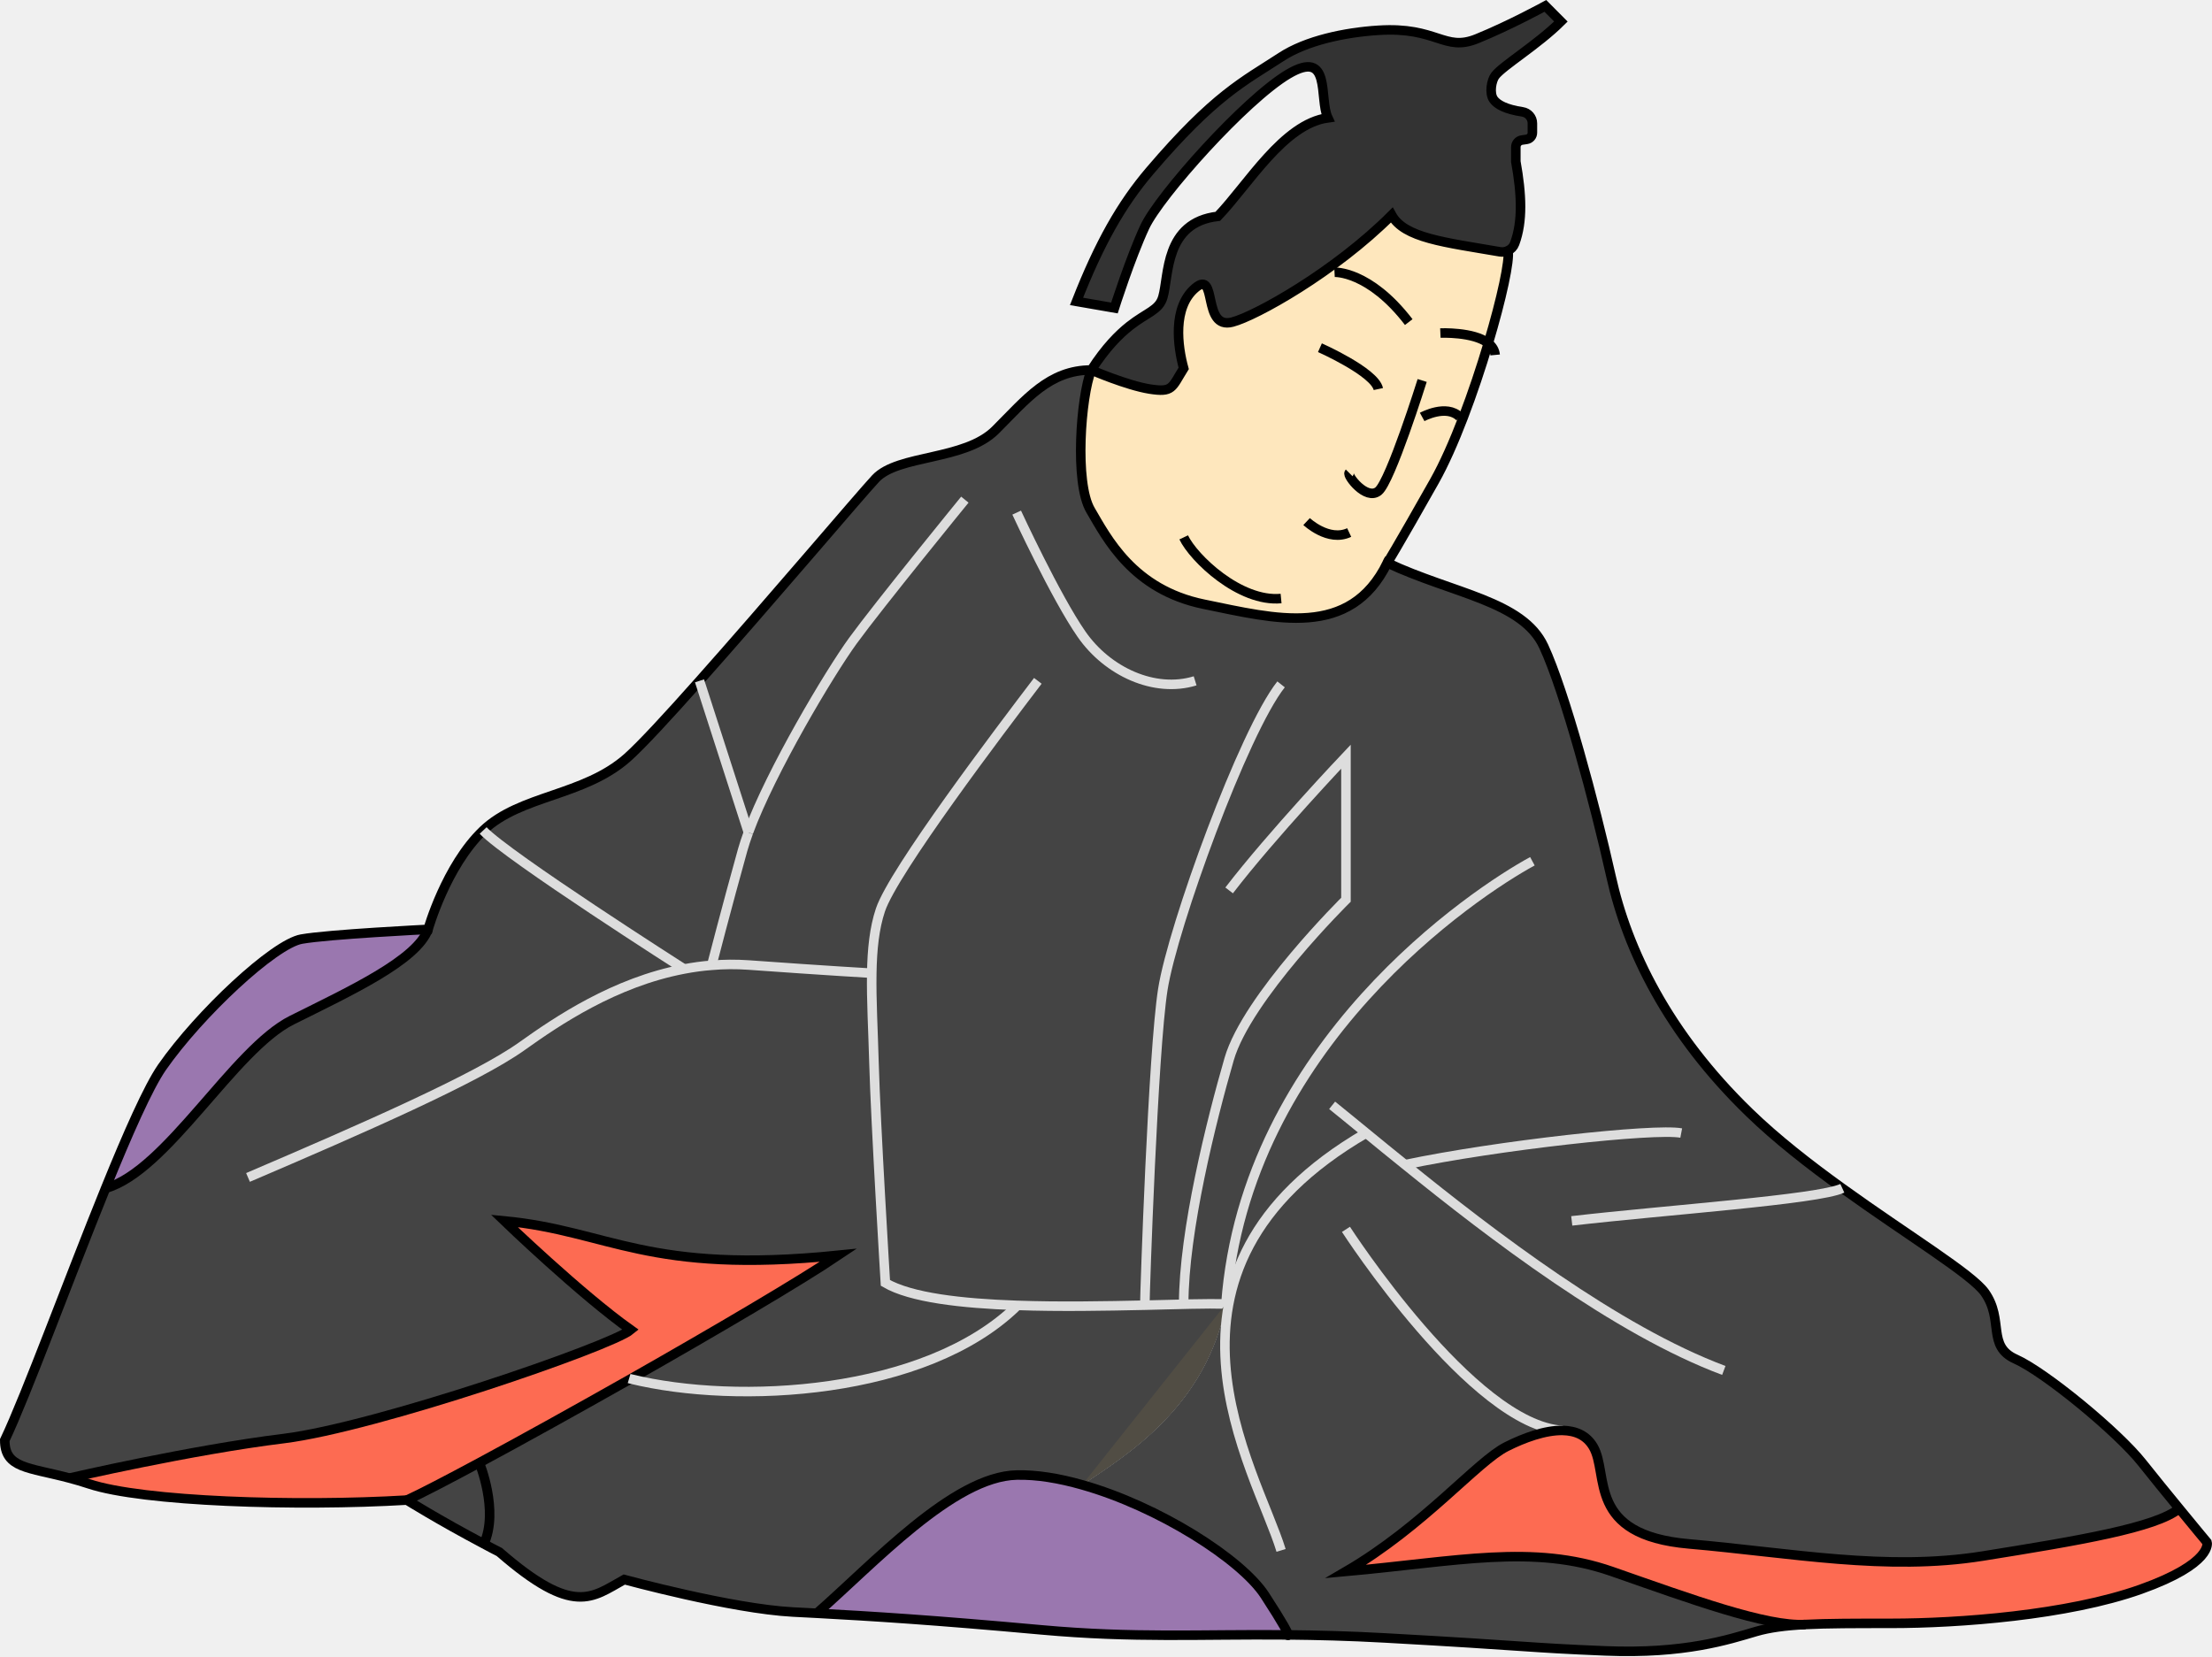
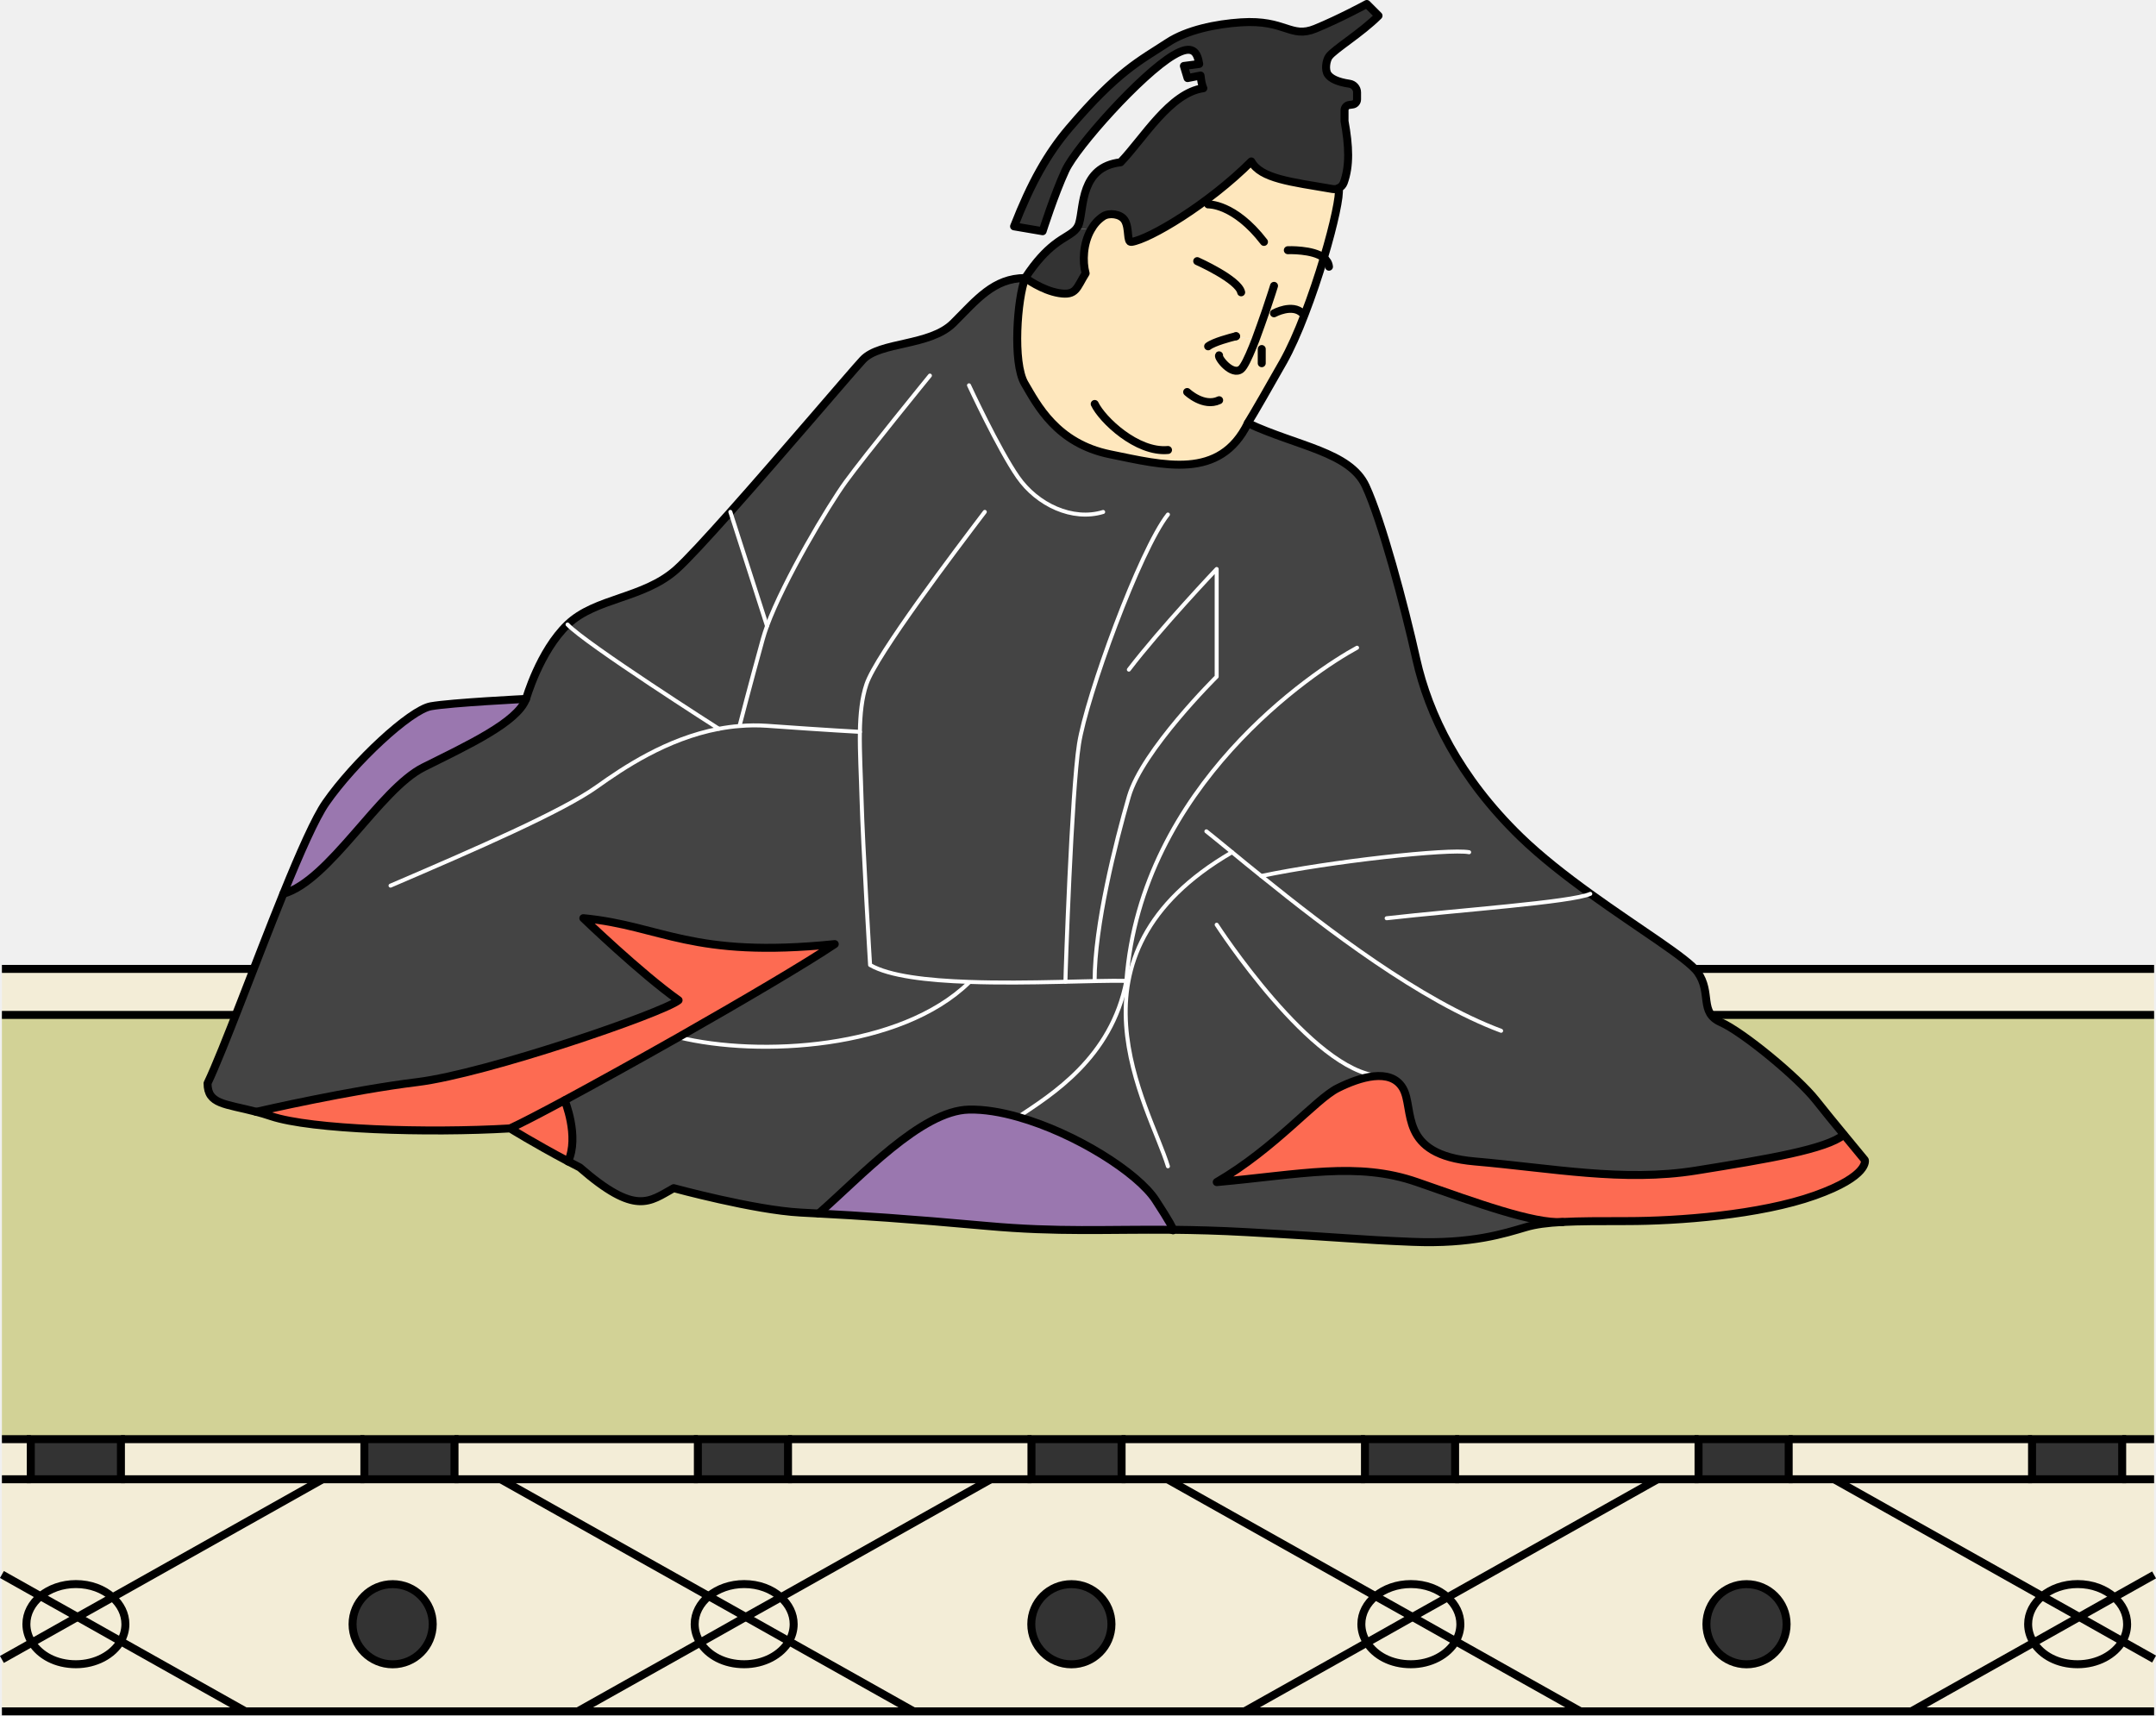
- <svg xmlns="http://www.w3.org/2000/svg" id="_レイヤー_1" data-name="レイヤー 1" viewBox="0 0 232.17 173.85">
+ <svg xmlns="http://www.w3.org/2000/svg" id="_レイヤー_1" data-name="レイヤー 1" viewBox="0 0 270.29 215.07">
  <defs>
    <style>
      .cls-1 {
+         stroke-miterlimit: 10;
+       }
+ 
+       .cls-1, .cls-2 {
        stroke: #000;
      }

-       .cls-1, .cls-2 {
+       .cls-1, .cls-2, .cls-3 {
        fill: none;
-         stroke-miterlimit: 10;
-       }
- 
-       .cls-2 {
-         stroke: #ddd;
+       }
+ 
+       .cls-4 {
+         fill: #f3edd7;
+       }
+ 
+       .cls-4, .cls-5, .cls-6, .cls-7, .cls-8, .cls-9, .cls-10, .cls-11 {
+         stroke-width: 0px;
+       }
+ 
+       .cls-2, .cls-3 {
+         stroke-linecap: round;
+         stroke-linejoin: round;
+       }
+ 
+       .cls-5 {
+         fill: #333;
+       }
+ 
+       .cls-6 {
+         fill: #fff;
+       }
+ 
+       .cls-7 {
+         fill: #fee7bd;
+       }
+ 
+       .cls-8 {
+         fill: #d2d296;
+       }
+ 
+       .cls-9 {
+         fill: #444;
+       }
+ 
+       .cls-10 {
+         fill: #fd6b52;
      }

      .cls-3 {
-         fill: #333;
-       }
- 
-       .cls-3, .cls-4, .cls-5, .cls-6, .cls-7, .cls-8 {
-         stroke-width: 0px;
-       }
- 
-       .cls-4 {
-         fill: #fee7bd;
-       }
- 
-       .cls-5 {
-         fill: #514d44;
-       }
- 
-       .cls-6 {
-         fill: #444;
-       }
- 
-       .cls-7 {
-         fill: #fd6b52;
-       }
- 
-       .cls-8 {
+         stroke: #fff;
+         stroke-width: .5px;
+       }
+ 
+       .cls-11 {
        fill: #9a77af;
      }
    </style>
  </defs>
  <g>
    <g>
-       <path class="cls-6" d="m50.31,153.55s2.08,5.03.48,8.52c-4.76-2.52-8.08-4.6-8.08-4.6,1.5-.69,4.21-2.1,7.6-3.92Z" />
-       <path class="cls-7" d="m167.22,151.86c1.71,2.89-.76,9.27,10.05,10.21,10.8.94,20.68,2.89,30.8,1.28,10.13-1.62,18.25-2.99,20.66-4.99,1.6,1.96,2.92,3.54,2.92,3.54,0,0,.68,2.21-6.98,4.94-7.66,2.72-19.06,3.57-26.21,3.57-3.74,0-6.64,0-8.97.12-4.07.25-12.01-2.67-20.31-5.57-8.3-2.89-16.21-1.06-27.91,0,8.17-4.76,13.78-11.57,16.85-13.1,1.79-.9,4.03-1.74,5.91-1.7,1.33.03,2.48.5,3.19,1.7Z" />
-       <path class="cls-3" d="m135.22,7.77c-4.53,2.68-13.53,12.76-15.06,16.04-1.53,3.29-3.19,8.52-3.19,8.52l-3.98-.69c2.4-6.12,4.7-10.18,7.68-13.68,6.83-8.02,9.89-9.42,13.79-11.97,2.65-1.74,6.71-2.59,10.21-2.81,6.2-.4,6.89,2.29,10.34.89s7.19-3.45,7.19-3.45l1.63,1.64c-2.43,2.42-6.14,4.66-6.9,5.68-.39.51-.63,1.84-.17,2.5.39.55,1.29,1.04,3.03,1.3.6.09,1.05.6,1.05,1.21v.98c0,.35-.26.65-.61.7l-.48.07c-.38.05-.65.37-.65.75v1.51c.62,3.46.74,6.27-.12,8.6-.13.35-.38.61-.7.75-.26.13-.56.17-.86.12-5.82-1-10.02-1.44-11.35-3.85-6,6-14.29,10.6-16.72,11.23-3.23.86-1.53-5.61-3.91-3.57-2.39,2.04-1.83,6.13-1.2,8.43-1.27,2.04-1.14,2.55-3.57,2.17-2.43-.39-6.13-2-6.13-2,1.53-2.36,2.88-3.71,4-4.6,1.86-1.47,3.1-1.65,3.51-3.04.66-2.24.15-7.85,5.77-8.49,3.19-3.32,6.89-9.7,11.55-10.34-.96-2.04.43-7.3-4.15-4.6Z" />
-       <path class="cls-4" d="m125.44,30.24c2.38-2.04.68,4.43,3.91,3.57,2.43-.63,10.72-5.23,16.72-11.23,1.33,2.41,5.53,2.85,11.35,3.85.3.05.6.01.86-.12.21.97-.66,5.01-2.07,9.72-1.5,5.05-3.62,10.88-5.67,14.51-3.96,7.02-4.93,8.55-4.93,8.55-3.92,8-11.75,5.87-19.24,4.34s-10.21-6.98-11.91-9.87-1.02-11.92.08-14.72c0,0,3.7,1.61,6.13,2,2.43.38,2.3-.13,3.57-2.17-.63-2.3-1.19-6.39,1.2-8.43Z" />
-       <path class="cls-6" d="m65.52,165.81c-3.4,1.88-5.28,3.92-13.11-2.89-.56-.28-1.1-.57-1.62-.85,1.6-3.49-.48-8.52-.48-8.52,4.5-2.42,10.21-5.59,15.88-8.8,11.26,2.76,30.95,1.68,40.52-7.63v-.09c4.49.16,9.3.07,13.45-.02,3.51-.09,6.54-.18,8.51-.13-2.06,10.79-10.49,15.92-15.09,18.99-2.42-.69-4.77-1.08-6.87-1.03-6.68.14-15.15,9.44-20.98,14.51-.85-.04-1.68-.09-2.51-.13-6.46-.34-17.7-3.41-17.7-3.41Z" />
-       <path class="cls-8" d="m113.58,155.87c8,2.26,16.69,7.78,19.18,11.6,2.02,3.11,2.43,3.96,2.44,4.15h-.1c-9.24-.08-16,.36-25.83-.53-11.43-1.04-17.81-1.43-23.54-1.74,5.83-5.07,14.3-14.37,20.98-14.51,2.1-.05,4.45.34,6.87,1.03Z" />
-       <path class="cls-6" d="m52.93,128.16s8,7.7,13.27,11.44c-2.04,1.71-26.72,10.21-36.42,11.41-9.71,1.19-22.49,4.15-22.49,4.15-4.34-1.15-6.79-1.02-6.79-3.98,2.24-4.71,6.65-16.75,10.58-26.44,6.44-1.82,13.42-14.58,19.55-17.65,6.13-3.06,13.1-6.28,14.3-9.53,0,0,1.87-6.64,5.78-10.38,2.56,2.72,21.09,14.54,21.09,14.54.95-.18,1.92-.32,2.91-.39,1.25-.11,2.53-.12,3.84-.03,8.33.6,12.95.86,12.95.86-.05,2.84.14,6,.23,9.36.17,6.29,1.2,23.15,1.2,23.15,2.66,1.55,7.96,2.16,13.78,2.36v.09c-9.57,9.31-29.26,10.39-40.52,7.63,8.96-5.09,17.85-10.32,21.8-12.98-20.09,2.04-24-2.55-35.06-3.61Z" />
-       <path class="cls-7" d="m87.99,131.77c-3.95,2.66-12.84,7.89-21.8,12.98-5.67,3.21-11.38,6.38-15.88,8.8-3.39,1.82-6.1,3.23-7.6,3.92-11.57.69-27.74.17-33.36-1.7-.73-.24-1.41-.44-2.06-.61,0,0,12.78-2.96,22.49-4.15,9.7-1.2,34.38-9.7,36.42-11.41-5.27-3.74-13.27-11.44-13.27-11.44,11.06,1.06,14.97,5.65,35.06,3.61Z" />
-       <path class="cls-6" d="m169.18,164.96c8.3,2.9,16.24,5.82,20.31,5.57-2.13.11-3.78.33-5.16.73-2.89.85-7.49,2.38-15.83,2.04s-7.83-.51-23.15-1.36c-3.79-.21-7.1-.29-10.15-.32-.01-.19-.42-1.04-2.44-4.15-2.49-3.82-11.18-9.34-19.18-11.6,4.6-3.07,13.03-8.2,15.09-18.99-1.97-.05-5,.04-8.51.13-4.15.09-8.96.18-13.45.02-5.82-.2-11.12-.81-13.78-2.36,0,0-1.03-16.86-1.2-23.15-.09-3.36-.28-6.52-.23-9.36,0,0-4.62-.26-12.95-.86-1.31-.09-2.59-.08-3.84.03v-.03s1.53-5.95,3.24-12.08c.16-.56.36-1.17.6-1.83h0s-5.13-15.92-5.13-15.92c7.29-8.19,16.84-19.47,18.48-21.23,2.39-2.55,9.37-1.87,12.6-5.11,3.23-3.23,5.62-6.29,10.04-6.29-1.1,2.8-1.78,11.83-.08,14.72s4.42,8.34,11.91,9.87,15.32,3.66,19.24-4.34c6.89,3.24,14.21,4,16.42,8.77,2.21,4.76,5.36,16.51,7.07,24.17,1.7,7.66,5.95,16.47,14.51,24.76,2.85,2.77,6.32,5.47,9.76,7.95,6.87,4.95,13.6,9.02,14.96,10.95,2.04,2.89.17,5.61,3.23,6.98,3.07,1.36,10.73,7.66,13.28,10.89,1.14,1.44,2.61,3.24,3.89,4.8-2.41,2-10.53,3.37-20.66,4.99-10.12,1.61-20-.34-30.8-1.28-10.81-.94-8.34-7.32-10.05-10.21-.71-1.2-1.86-1.67-3.19-1.7-1.88-.04-4.12.8-5.91,1.7-3.07,1.53-8.68,8.34-16.85,13.1,11.7-1.06,19.61-2.89,27.91,0Z" />
-       <path class="cls-6" d="m78.55,87.38h0c-.24.67-.44,1.28-.6,1.84-1.71,6.13-3.24,12.08-3.24,12.08v.03c-.99.07-1.96.21-2.91.39,0,0-18.53-11.82-21.09-14.54,3.92-3.75,10.56-3.58,15.15-7.66,1.43-1.27,4.27-4.34,7.56-8.05l5.13,15.91Z" />
-       <path class="cls-8" d="m44.93,97.56c-1.2,3.25-8.17,6.47-14.3,9.53-6.13,3.07-13.11,15.83-19.55,17.65,2.32-5.72,4.48-10.62,5.93-12.71,3.92-5.62,11.75-12.94,14.64-13.45s13.28-1.02,13.28-1.02Z" />
-     </g>
-     <g>
-       <path class="cls-1" d="m7.29,155.16c-4.34-1.15-6.79-1.02-6.79-3.98,2.24-4.71,6.65-16.75,10.58-26.44,2.32-5.72,4.48-10.62,5.93-12.71,3.92-5.62,11.75-12.94,14.64-13.45s13.28-1.02,13.28-1.02c0,0,1.87-6.64,5.78-10.38,3.92-3.75,10.56-3.58,15.15-7.66,1.43-1.27,4.27-4.34,7.56-8.05,7.29-8.19,16.84-19.47,18.48-21.23,2.39-2.55,9.37-1.87,12.6-5.11,3.23-3.23,5.62-6.29,10.04-6.29-1.1,2.8-1.78,11.83-.08,14.72s4.42,8.34,11.91,9.87,15.32,3.66,19.24-4.34c6.89,3.24,14.21,4,16.42,8.77,2.21,4.76,5.36,16.51,7.07,24.17,1.7,7.66,5.95,16.47,14.51,24.76,2.85,2.77,6.32,5.47,9.76,7.95,6.87,4.95,13.6,9.02,14.96,10.95,2.04,2.89.17,5.61,3.23,6.98,3.07,1.36,10.73,7.66,13.28,10.89,1.14,1.44,2.61,3.24,3.89,4.8,1.6,1.96,2.92,3.54,2.92,3.54,0,0,.68,2.21-6.98,4.94-7.66,2.72-19.06,3.57-26.21,3.57-3.74,0-6.64,0-8.97.12-2.13.11-3.78.33-5.16.73-2.89.85-7.49,2.38-15.83,2.04s-7.83-.51-23.15-1.36c-3.79-.21-7.1-.29-10.15-.32h-.1c-9.24-.08-16,.36-25.83-.53-11.43-1.04-17.81-1.43-23.54-1.74-.85-.04-1.68-.09-2.51-.13-6.46-.34-17.7-3.41-17.7-3.41-3.4,1.88-5.28,3.92-13.11-2.89-.56-.28-1.1-.57-1.62-.85-4.76-2.52-8.08-4.6-8.08-4.6-11.57.69-27.74.17-33.36-1.7-.73-.24-1.41-.44-2.06-.61Z" />
-       <path class="cls-1" d="m7.29,155.16s12.78-2.96,22.49-4.15c9.7-1.2,34.38-9.7,36.42-11.41-5.27-3.74-13.27-11.44-13.27-11.44,11.06,1.06,14.97,5.65,35.06,3.61-3.95,2.66-12.84,7.89-21.8,12.98-5.67,3.21-11.38,6.38-15.88,8.8-3.39,1.82-6.1,3.23-7.6,3.92" />
-       <path class="cls-1" d="m50.31,153.55s2.08,5.03.48,8.52" />
+       <rect class="cls-4" x=".24" y="180.44" width="3.62" height="5.03" />
+       <path class="cls-4" d="m270.05,208.01v6.56h-30.44l15.35-8.63c1.03,1.61,3.11,2.72,5.51,2.72s4.62-1.18,5.62-2.88l3.97,2.23Z" />
+       <path class="cls-4" d="m270.05,197.46v10.56l-3.97-2.23c.38-.65.59-1.38.59-2.14,0-1.3-.62-2.48-1.61-3.38l4.99-2.8Z" />
+       <path class="cls-4" d="m270.05,185.47v11.99l-4.99,2.8c-1.14-1.01-2.77-1.64-4.59-1.64s-3.31.58-4.44,1.51l-26.09-14.66h40.1Z" />
+       <polygon class="cls-4" points="270.05 121.48 270.05 127.25 1.13 127.25 .24 127.25 .24 121.48 270.05 121.48" />
+       <rect class="cls-4" x="266.06" y="180.44" width="3.99" height="5.03" />
+       <path class="cls-4" d="m266.67,203.64c0,.76-.21,1.49-.59,2.14l-5.42-3.05,4.39-2.47c1,.89,1.61,2.07,1.61,3.38Z" />
+       <path class="cls-4" d="m260.67,202.73l5.42,3.05c-1,1.7-3.13,2.88-5.62,2.88s-4.48-1.1-5.51-2.72l5.71-3.21Z" />
+       <rect class="cls-5" x="254.75" y="180.44" width="11.3" height="5.03" />
+       <path class="cls-4" d="m265.06,200.26l-4.39,2.47-4.64-2.6c1.13-.93,2.7-1.51,4.44-1.51,1.82,0,3.45.63,4.59,1.64Z" />
+       <path class="cls-4" d="m260.67,202.73l-5.71,3.21c-.44-.69-.69-1.48-.69-2.31,0-1.37.68-2.6,1.77-3.51l4.64,2.6Z" />
+       <path class="cls-4" d="m229.94,185.47l26.09,14.66c-1.09.9-1.77,2.14-1.77,3.51,0,.83.25,1.62.69,2.31l-15.35,8.63h-41.47l-15.64-8.79c.38-.65.59-1.38.59-2.14,0-1.3-.62-2.48-1.61-3.37l26.33-14.8h22.14Zm-5.96,18.17c0-2.77-2.25-5.02-5.02-5.02s-5.03,2.25-5.03,5.02,2.25,5.03,5.03,5.03,5.02-2.25,5.02-5.03Z" />
+       <polygon class="cls-4" points="254.75 185.47 229.94 185.47 224.24 185.47 224.24 180.44 254.75 180.44 254.75 185.47" />
+       <rect class="cls-5" x="212.94" y="180.44" width="11.3" height="5.03" />
+       <path class="cls-5" d="m218.96,198.62c2.77,0,5.02,2.25,5.02,5.02s-2.25,5.03-5.02,5.03-5.03-2.25-5.03-5.03,2.25-5.02,5.03-5.02Z" />
+       <path class="cls-4" d="m207.8,185.47l-26.33,14.8c-1.14-1.02-2.77-1.65-4.59-1.65s-3.31.58-4.44,1.51l-26.09-14.66h61.44Z" />
+       <polygon class="cls-4" points="182.43 185.47 182.43 180.44 212.94 180.44 212.94 185.47 207.8 185.47 182.43 185.47" />
+       <path class="cls-4" d="m198.14,214.57h-42.12l15.35-8.63c1.03,1.61,3.12,2.72,5.51,2.72s4.62-1.18,5.62-2.88l15.64,8.79Z" />
+       <path class="cls-4" d="m183.09,203.64c0,.76-.21,1.49-.59,2.14l-5.42-3.05,4.39-2.47c1,.89,1.61,2.07,1.61,3.37Z" />
+       <path class="cls-4" d="m177.08,202.73l5.42,3.05c-1,1.7-3.13,2.88-5.62,2.88s-4.48-1.1-5.51-2.72l5.71-3.21Z" />
+       <rect class="cls-5" x="171.12" y="180.44" width="11.3" height="5.03" />
+       <path class="cls-4" d="m176.88,198.62c1.82,0,3.45.63,4.59,1.65l-4.39,2.47-4.64-2.6c1.13-.93,2.7-1.51,4.44-1.51Z" />
+       <path class="cls-4" d="m177.08,202.73l-5.71,3.21c-.44-.69-.69-1.48-.69-2.31,0-1.37.68-2.6,1.77-3.51l4.64,2.6Z" />
+       <path class="cls-4" d="m146.36,185.47l26.09,14.66c-1.09.9-1.77,2.14-1.77,3.51,0,.83.25,1.62.69,2.31l-15.35,8.63h-41.47l-15.64-8.79c.38-.65.59-1.38.59-2.14,0-1.3-.62-2.48-1.61-3.37l26.33-14.8h22.14Zm-7.01,18.17c0-2.77-2.25-5.02-5.02-5.02s-5.03,2.25-5.03,5.02,2.25,5.03,5.03,5.03,5.02-2.25,5.02-5.03Z" />
+       <polygon class="cls-4" points="171.12 185.47 146.36 185.47 140.61 185.47 140.61 180.44 171.12 180.44 171.12 185.47" />
+       <rect class="cls-5" x="129.31" y="180.44" width="11.3" height="5.03" />
+       <path class="cls-5" d="m134.33,198.62c2.77,0,5.02,2.25,5.02,5.02s-2.25,5.03-5.02,5.03-5.03-2.25-5.03-5.03,2.25-5.02,5.03-5.02Z" />
+       <path class="cls-4" d="m124.21,185.47l-26.33,14.8c-1.14-1.02-2.77-1.65-4.59-1.65s-3.31.58-4.44,1.51l-26.09-14.66h61.44Z" />
+       <polygon class="cls-4" points="129.31 185.47 124.21 185.47 98.8 185.47 98.8 180.44 129.31 180.44 129.31 185.47" />
+       <path class="cls-4" d="m114.55,214.57h-42.12l15.35-8.63c1.03,1.61,3.11,2.72,5.51,2.72s4.62-1.18,5.62-2.88l15.64,8.79Z" />
+       <path class="cls-4" d="m99.5,203.64c0,.76-.21,1.49-.59,2.14l-5.42-3.05,4.39-2.47c1,.89,1.61,2.07,1.61,3.37Z" />
+       <path class="cls-4" d="m93.49,202.73l5.42,3.05c-1,1.7-3.13,2.88-5.62,2.88s-4.48-1.1-5.51-2.72l5.71-3.21Z" />
+       <rect class="cls-5" x="87.49" y="180.44" width="11.3" height="5.03" />
+       <path class="cls-4" d="m93.29,198.62c1.82,0,3.45.63,4.59,1.65l-4.39,2.47-4.64-2.6c1.13-.93,2.7-1.51,4.44-1.51Z" />
+       <path class="cls-4" d="m93.49,202.73l-5.71,3.21c-.44-.69-.69-1.48-.69-2.31,0-1.37.68-2.6,1.77-3.51l4.64,2.6Z" />
+       <path class="cls-4" d="m62.77,185.47l26.09,14.66c-1.09.9-1.77,2.14-1.77,3.51,0,.83.25,1.62.69,2.31l-15.35,8.63H30.77l-15.64-8.79c.38-.65.59-1.38.59-2.14,0-1.3-.62-2.48-1.61-3.37l26.33-14.8h22.34Zm-8.52,18.17c0-2.77-2.25-5.02-5.02-5.02s-5.03,2.25-5.03,5.02,2.25,5.03,5.03,5.03,5.02-2.25,5.02-5.03Z" />
+       <polygon class="cls-4" points="87.49 185.47 62.77 185.47 56.98 185.47 56.98 180.44 87.49 180.44 87.49 185.47" />
+       <rect class="cls-5" x="45.68" y="180.44" width="11.3" height="5.03" />
+       <path class="cls-5" d="m49.23,198.62c2.77,0,5.02,2.25,5.02,5.02s-2.25,5.03-5.02,5.03-5.03-2.25-5.03-5.03,2.25-5.02,5.03-5.02Z" />
+       <polygon class="cls-4" points="45.68 185.47 40.44 185.47 15.17 185.47 15.17 180.44 45.68 180.44 45.68 185.47" />
+       <path class="cls-4" d="m30.77,214.57H.24v-6.52l3.76-2.11c1.03,1.61,3.12,2.72,5.51,2.72s4.62-1.18,5.62-2.88l15.64,8.79Z" />
+       <path class="cls-4" d="m15.72,203.64c0,.76-.21,1.49-.59,2.14l-5.42-3.05,4.39-2.47c1,.89,1.61,2.07,1.61,3.37Z" />
+       <rect class="cls-5" x="3.86" y="180.44" width="11.3" height="5.03" />
+       <path class="cls-4" d="m9.72,202.73l5.42,3.05c-1,1.7-3.13,2.88-5.62,2.88s-4.48-1.1-5.51-2.72l5.71-3.21Z" />
+       <path class="cls-4" d="m9.52,198.62c1.82,0,3.45.63,4.59,1.65l-4.39,2.47-4.64-2.6c1.13-.93,2.7-1.51,4.44-1.51Z" />
+       <path class="cls-4" d="m9.72,202.73l-5.71,3.21c-.44-.69-.69-1.48-.69-2.31,0-1.37.68-2.6,1.77-3.51l4.64,2.6Z" />
+       <path class="cls-4" d="m.24,197.41l4.84,2.72c-1.09.9-1.77,2.14-1.77,3.51,0,.83.25,1.62.69,2.31l-3.76,2.11v-10.64Z" />
+       <polygon class="cls-8" points="212.94 180.44 182.43 180.44 171.12 180.44 140.61 180.44 129.31 180.44 98.8 180.44 87.49 180.44 56.98 180.44 45.68 180.44 15.17 180.44 3.86 180.44 .24 180.44 .24 127.25 1.13 127.25 270.05 127.25 270.05 180.44 266.06 180.44 254.75 180.44 224.24 180.44 212.94 180.44" />
+       <path class="cls-4" d="m.24,185.47h40.19l-26.33,14.8c-1.14-1.02-2.77-1.65-4.59-1.65s-3.31.58-4.44,1.51l-4.84-2.72v-11.94Z" />
+     </g>
+     <g>
+       <polyline class="cls-1" points="270.05 214.57 239.61 214.57 198.14 214.57 156.02 214.57 114.55 214.57 72.43 214.57 30.77 214.57 .24 214.57" />
+       <line class="cls-1" x1=".24" y1="121.48" x2="270.05" y2="121.48" />
+       <line class="cls-1" x1=".24" y1="127.25" x2="270.05" y2="127.25" />
+       <line class="cls-1" x1="266.06" y1="180.44" x2="270.05" y2="180.44" />
+       <line class="cls-1" x1="224.24" y1="180.44" x2="254.75" y2="180.44" />
+       <line class="cls-1" x1="182.43" y1="180.44" x2="212.94" y2="180.44" />
+       <line class="cls-1" x1="140.61" y1="180.44" x2="171.12" y2="180.44" />
+       <line class="cls-1" x1="98.8" y1="180.44" x2="129.31" y2="180.44" />
+       <line class="cls-1" x1="56.98" y1="180.44" x2="87.49" y2="180.44" />
+       <line class="cls-1" x1="15.17" y1="180.44" x2="45.68" y2="180.44" />
+       <line class="cls-1" x1=".24" y1="180.44" x2="3.86" y2="180.44" />
+       <line class="cls-1" x1="266.06" y1="185.47" x2="270.05" y2="185.47" />
+       <polyline class="cls-1" points="224.24 185.47 229.94 185.47 254.75 185.47" />
+       <polyline class="cls-1" points="182.43 185.47 207.8 185.47 212.94 185.47" />
+       <polyline class="cls-1" points="140.61 185.47 146.36 185.47 171.12 185.47" />
+       <polyline class="cls-1" points="98.8 185.47 124.21 185.47 129.31 185.47" />
+       <polyline class="cls-1" points="56.98 185.47 62.77 185.47 87.49 185.47" />
+       <polyline class="cls-1" points="15.17 185.47 40.44 185.47 45.68 185.47" />
+       <line class="cls-1" x1=".24" y1="185.47" x2="3.86" y2="185.47" />
+       <polyline class="cls-1" points="72.43 214.57 87.78 205.95 93.49 202.73 97.89 200.27 124.21 185.47" />
+       <polyline class="cls-1" points="114.55 214.57 98.91 205.78 93.49 202.73 88.86 200.13 62.77 185.47" />
+       <path class="cls-1" d="m139.34,203.64c0,2.78-2.25,5.03-5.02,5.03s-5.03-2.25-5.03-5.03,2.25-5.02,5.03-5.02,5.02,2.25,5.02,5.02Z" />
+       <path class="cls-1" d="m223.98,203.64c0,2.78-2.25,5.03-5.02,5.03s-5.03-2.25-5.03-5.03,2.25-5.02,5.03-5.02,5.02,2.25,5.02,5.02Z" />
+       <path class="cls-1" d="m97.89,200.27c1,.89,1.61,2.07,1.61,3.37,0,.76-.21,1.49-.59,2.14-1,1.7-3.13,2.88-5.62,2.88s-4.48-1.1-5.51-2.72c-.44-.69-.69-1.48-.69-2.31,0-1.37.68-2.6,1.77-3.51,1.13-.93,2.7-1.51,4.44-1.51,1.82,0,3.45.63,4.59,1.65Z" />
+       <polyline class="cls-1" points=".24 208.06 4 205.95 9.72 202.73 14.11 200.27 40.44 185.47" />
+       <polyline class="cls-1" points="30.77 214.57 15.13 205.78 9.72 202.73 5.08 200.13 .24 197.41" />
+       <path class="cls-1" d="m14.11,200.27c1,.89,1.61,2.07,1.61,3.37,0,.76-.21,1.49-.59,2.14-1,1.7-3.13,2.88-5.62,2.88s-4.48-1.1-5.51-2.72c-.44-.69-.69-1.48-.69-2.31,0-1.37.68-2.6,1.77-3.51,1.13-.93,2.7-1.51,4.44-1.51,1.82,0,3.45.63,4.59,1.65Z" />
+       <polyline class="cls-1" points="156.02 214.57 171.37 205.95 177.08 202.73 181.47 200.27 207.8 185.47" />
+       <polyline class="cls-1" points="198.14 214.57 182.5 205.78 177.08 202.73 172.44 200.13 146.36 185.47" />
+       <path class="cls-1" d="m181.47,200.27c1,.89,1.61,2.07,1.61,3.37,0,.76-.21,1.49-.59,2.14-1,1.7-3.13,2.88-5.62,2.88s-4.48-1.1-5.51-2.72c-.44-.69-.69-1.48-.69-2.31,0-1.37.68-2.6,1.77-3.51,1.13-.93,2.7-1.51,4.44-1.51,1.82,0,3.45.63,4.59,1.65Z" />
+       <polyline class="cls-1" points="239.61 214.57 254.95 205.95 260.67 202.73 265.06 200.26 270.05 197.46" />
+       <polyline class="cls-1" points="270.05 208.01 266.08 205.78 260.67 202.73 256.03 200.13 229.94 185.47" />
+       <path class="cls-1" d="m265.06,200.26c1,.89,1.61,2.07,1.61,3.38,0,.76-.21,1.49-.59,2.14-1,1.7-3.13,2.88-5.62,2.88s-4.48-1.1-5.51-2.72c-.44-.69-.69-1.48-.69-2.31,0-1.37.68-2.6,1.77-3.51,1.13-.93,2.7-1.51,4.44-1.51,1.82,0,3.45.63,4.59,1.64Z" />
+       <path class="cls-1" d="m54.25,203.64c0,2.78-2.25,5.03-5.02,5.03s-5.03-2.25-5.03-5.03,2.25-5.02,5.03-5.02,5.02,2.25,5.02,5.02Z" />
+       <rect class="cls-1" x="3.86" y="180.44" width="11.3" height="5.03" />
+       <rect class="cls-1" x="45.68" y="180.44" width="11.3" height="5.03" />
+       <rect class="cls-1" x="87.49" y="180.44" width="11.3" height="5.03" />
+       <rect class="cls-1" x="129.31" y="180.44" width="11.3" height="5.03" />
+       <rect class="cls-1" x="171.12" y="180.44" width="11.3" height="5.03" />
+       <rect class="cls-1" x="212.94" y="180.44" width="11.3" height="5.03" />
+       <rect class="cls-1" x="254.75" y="180.44" width="11.3" height="5.03" />
    </g>
  </g>
-   <path class="cls-2" d="m78.55,87.38c2.38-6.45,8.5-16.72,10.97-20.12,2.72-3.74,11.75-14.81,11.75-14.81" />
-   <path class="cls-2" d="m74.71,101.3s1.53-5.95,3.24-12.08c.16-.56.36-1.17.6-1.83" />
-   <polyline class="cls-2" points="73.42 71.47 78.55 87.38 78.55 87.39" />
-   <path class="cls-2" d="m50.71,87.18c2.56,2.72,21.09,14.54,21.09,14.54" />
-   <path class="cls-2" d="m26.03,123.6c11.92-5.1,24-10.38,28.77-13.79,3.67-2.62,9.7-6.71,17-8.09.95-.18,1.92-.32,2.91-.39,1.25-.11,2.53-.12,3.84-.03,8.33.6,12.95.86,12.95.86" />
-   <path class="cls-2" d="m106.71,53.81s4.09,8.86,6.81,12.77c2.72,3.92,7.66,6.2,11.92,4.89" />
-   <path class="cls-2" d="m134.46,71.84c-3.92,4.95-11.36,25.38-12.41,32.02-1.04,6.64-1.89,31.95-1.89,33.15" />
-   <path class="cls-2" d="m129.01,93.47c4.43-5.78,12.26-14.04,12.26-14.04v15.02s-10.39,10.26-12.26,16.73c-1.87,6.46-4.77,18.04-4.77,25.7" />
-   <path class="cls-2" d="m160.84,90.41c-5.96,3.23-30.13,19.23-32.17,46.47-1.97-.05-5,.04-8.51.13-4.15.09-8.96.18-13.45.02-5.82-.2-11.12-.81-13.78-2.36,0,0-1.03-16.86-1.2-23.15-.09-3.36-.28-6.52-.23-9.36.04-2.49.27-4.73.91-6.64,1.37-4.09,12.6-18.9,16.52-24.05" />
-   <path class="cls-2" d="m66.03,144.71s.1.03.16.04c11.26,2.76,30.95,1.68,40.52-7.63" />
-   <path class="cls-5" d="m113.58,155.87c4.6-3.07,13.03-8.2,15.09-18.99" />
-   <path class="cls-2" d="m134.46,162.75c-2.56-8.42-15.96-29.35,8.93-43.81h0" />
-   <path class="cls-2" d="m164.03,150.16c-9.45-.51-22.76-21.11-22.76-21.11" />
-   <path class="cls-2" d="m139.82,116.03c1.01.81,2.21,1.8,3.57,2.91,1.24,1.02,2.61,2.14,4.08,3.32,9.1,7.37,22.2,17.4,33.46,21.6" />
-   <path class="cls-2" d="m147.47,122.26c9.58-2.02,26.18-3.85,28.99-3.32" />
-   <path class="cls-2" d="m164.97,128.16c9.96-1.15,25.79-2.23,28.4-3.42" />
-   <path class="cls-1" d="m85.73,169.35c5.83-5.07,14.3-14.37,20.98-14.51,2.1-.05,4.45.34,6.87,1.03,8,2.26,16.69,7.78,19.18,11.6,2.02,3.11,2.43,3.96,2.44,4.15.03.12-.1,0-.1,0" />
-   <path class="cls-1" d="m228.73,158.36c-2.41,2-10.53,3.37-20.66,4.99-10.12,1.61-20-.34-30.8-1.28-10.81-.94-8.34-7.32-10.05-10.21-.71-1.2-1.86-1.67-3.19-1.7-1.88-.04-4.12.8-5.91,1.7-3.07,1.53-8.68,8.34-16.85,13.1,11.7-1.06,19.61-2.89,27.91,0,8.3,2.9,16.24,5.82,20.31,5.57" />
-   <path class="cls-1" d="m11.08,124.74c6.44-1.82,13.42-14.58,19.55-17.65,6.13-3.06,13.1-6.28,14.3-9.53" />
-   <path class="cls-1" d="m124.24,56.41c1.03,2.17,5.88,6.83,10.22,6.42" />
-   <path class="cls-1" d="m138.54,36.5s5.75,2.55,6.13,4.34" />
-   <path class="cls-1" d="m140.07,28.58s3.63-.19,7.79,5.23" />
-   <path class="cls-1" d="m151.18,34.96s3.49-.15,5.03,1.07c.4.31.67.71.72,1.23" />
-   <path class="cls-1" d="m149.27,39.94s-3.32,10.6-4.6,11.62-3.32-1.66-3.06-1.92" />
-   <path class="cls-1" d="m149.27,43.77s2.55-1.4,3.95,0" />
-   <path class="cls-1" d="m137.14,54.75s2.3,2.17,4.47,1.15" />
-   <path class="cls-1" d="m114.54,38.84c1.53-2.36,2.88-3.71,4-4.6,1.86-1.47,3.1-1.65,3.51-3.04.66-2.24.15-7.85,5.77-8.49,3.19-3.32,6.89-9.7,11.55-10.34-.96-2.04.43-7.3-4.15-4.6-4.53,2.68-13.53,12.76-15.06,16.04-1.53,3.29-3.19,8.52-3.19,8.52l-3.98-.69c2.4-6.12,4.7-10.18,7.68-13.68,6.83-8.02,9.89-9.42,13.79-11.97,2.65-1.74,6.71-2.59,10.21-2.81,6.2-.4,6.89,2.29,10.34.89s7.19-3.45,7.19-3.45l1.63,1.64c-2.43,2.42-6.14,4.66-6.9,5.68-.39.51-.63,1.84-.17,2.5.39.55,1.29,1.04,3.03,1.3.6.09,1.05.6,1.05,1.21v.98c0,.35-.26.65-.61.7l-.48.07c-.38.05-.65.37-.65.75v1.51c.62,3.46.74,6.27-.12,8.6-.13.35-.38.61-.7.75-.26.13-.56.17-.86.12-5.82-1-10.02-1.44-11.35-3.85-6,6-14.29,10.6-16.72,11.23-3.23.86-1.53-5.61-3.91-3.57-2.39,2.04-1.83,6.13-1.2,8.43-1.27,2.04-1.14,2.55-3.57,2.17-2.43-.39-6.13-2-6.13-2Z" />
-   <path class="cls-1" d="m158.28,26.31c.21.97-.66,5.01-2.07,9.72-1.5,5.05-3.62,10.88-5.67,14.51-3.96,7.02-4.93,8.55-4.93,8.55" />
+   <g>
+     <g>
+       <path class="cls-10" d="m233.78,145.46s.61,1.99-6.27,4.44c-6.88,2.44-17.14,3.21-23.56,3.21-3.36,0-5.97,0-8.06.11-3.66.22-10.79-2.4-18.26-5.01-7.46-2.6-14.57-.95-25.1,0,7.34-4.28,12.39-10.4,15.15-11.77,2.75-1.38,6.65-2.61,8.18,0,1.53,2.6-.68,8.33,9.02,9.18,9.72.84,18.6,2.6,27.69,1.15,9.11-1.46,16.39-2.69,18.57-4.49,1.44,1.76,2.62,3.18,2.62,3.18Z" />
+       <path class="cls-9" d="m199.37,112.06c6.17,4.45,12.22,8.11,13.45,9.84,1.83,2.6.15,5.04,2.9,6.27,2.76,1.22,9.64,6.88,11.94,9.79,1.02,1.29,2.34,2.91,3.5,4.31-2.18,1.8-9.46,3.03-18.57,4.49-9.1,1.45-17.98-.31-27.69-1.15-9.71-.84-7.5-6.58-9.02-9.18-1.53-2.61-5.43-1.38-8.18,0-2.76,1.38-7.81,7.5-15.15,11.77,10.53-.95,17.63-2.6,25.1,0,7.46,2.61,14.6,5.23,18.26,5.01-1.91.1-3.41.29-4.64.66-2.61.76-6.73,2.14-14.23,1.83-7.5-.31-7.04-.46-20.81-1.22-3.41-.19-6.39-.26-9.13-.29,0-.18-.38-.94-2.19-3.73-2.23-3.43-10.04-8.39-17.23-10.43,4.13-2.76,11.71-7.38,13.56-17.07-3.86-.09-12.28.4-19.74.13-5.23-.18-9.99-.73-12.39-2.12,0,0-.92-15.15-1.07-20.81-.08-3.02-.25-5.87-.21-8.42,0,0-4.15-.22-11.65-.76-1.17-.08-2.32-.07-3.44.03v-.03s1.38-5.35,2.91-10.86c.14-.5.32-1.06.53-1.64l-4.6-14.31c6.55-7.36,15.14-17.5,16.61-19.08,2.15-2.29,8.41-1.68,11.33-4.59s5.05-5.65,9.02-5.65c-1,2.52-1.61,10.63-.07,13.23,1.53,2.6,3.97,7.5,10.7,8.87s13.77,3.29,17.28-3.9c6.2,2.9,12.78,3.6,14.77,7.88,1.99,4.28,4.82,14.84,6.35,21.72,1.54,6.88,5.36,14.79,13.04,22.25,2.57,2.49,5.69,4.92,8.78,7.15Z" />
+       <path class="cls-5" d="m171.35.5l1.47,1.47c-2.18,2.18-5.52,4.2-6.21,5.11-.34.46-.56,1.65-.14,2.25.35.49,1.15.93,2.71,1.17.54.08.95.54.95,1.08v.88c0,.32-.23.59-.55.64l-.43.06c-.34.04-.59.33-.59.67v1.36c.57,3.11.67,5.64-.1,7.72-.12.31-.34.55-.63.68-.23.12-.5.15-.77.11-5.24-.9-9.01-1.29-10.2-3.46-5.39,5.39-12.8,9.79-15.03,10.09-.6.09-.22-1.69-.83-2.7-.5-.84-1.99-.98-2.7-.51-.66.43-1.17,1.02-1.54,1.69l-1.81-.19c.13-.18.23-.39.31-.64.59-2.01.13-7.06,5.19-7.63,2.87-2.98,6.19-8.72,10.38-9.29-.2-.42-.28-.99-.35-1.59l-1.63.32-.46-1.52,1.92-.25c-.23-1.47-.8-2.53-3.22-1.1-4.07,2.41-12.16,11.47-13.54,14.42-1.38,2.96-2.87,7.65-2.87,7.65l-3.58-.61c2.16-5.5,4.22-9.15,6.9-12.3,6.14-7.2,8.89-8.46,12.39-10.76,2.38-1.55,6.02-2.32,9.18-2.52,5.57-.36,6.19,2.06,9.29.8,3.1-1.27,6.46-3.1,6.46-3.1Z" />
+       <path class="cls-7" d="m158.72,38.93c-.4,1.14-.85,2.44-1.3,3.65l-2.53-.4.06-.03s-.05,0-.09.02c-.53.13-2.68.69-3.39,1.24l.85-.31.52,1.45c-.22.23,1.61,2.64,2.76,1.73.36-.29.9-1.41,1.47-2.82l1.11.3v1.78l2.06.95c-3.03,5.36-3.8,6.56-3.8,6.56-3.51,7.19-10.55,5.28-17.28,3.9s-9.18-6.27-10.7-8.87c-1.54-2.6-.93-10.71.07-13.23,0,0,2.07,1.56,4.24,1.91,2.18.35,2.18-.65,3.33-2.48-.41-1.49-.31-3.75.67-5.46.37-.67.88-1.26,1.54-1.69.71-.47,2.19-.33,2.7.51.61,1.01.22,2.79.83,2.7,2.23-.31,9.64-4.7,15.03-10.09,1.2,2.17,4.96,2.56,10.2,3.46.27.04.54,0,.77-.11.19.87-.59,4.5-1.86,8.74-.68,2.29-1.51,4.76-2.4,7.07l-.29-.12c-1.26-1.26-3.56,0-3.56,0l-1.01-.35Z" />
+       <path class="cls-7" d="m163.28,39.28l.29.12c-.86,2.26-1.79,4.35-2.7,5.97-.22.4-.43.77-.64,1.12l-2.06-.95v-1.78l-1.11-.3c.12-.29.23-.58.35-.88.45-1.2.91-2.51,1.3-3.65l1.01.35s2.3-1.26,3.56,0Z" />
+       <path class="cls-7" d="m154.88,42.19l2.53.4c-.12.3-.23.59-.35.88-.57,1.41-1.11,2.53-1.47,2.82-1.15.92-2.98-1.49-2.76-1.73l-.52-1.45,2.56-.93Z" />
+       <path class="cls-6" d="m154.94,42.16l-.06.03h-.03s.06-.03.09-.03Z" />
+       <path class="cls-6" d="m154.85,42.18h.03s-2.56.93-2.56.93l-.85.31c.71-.55,2.86-1.11,3.39-1.24Z" />
+       <path class="cls-11" d="m147.08,154.2h-.09c-8.3-.07-14.38.32-23.22-.48-10.26-.93-16-1.29-21.15-1.56,5.24-4.56,12.85-12.92,18.86-13.04,1.89-.04,4.01.31,6.17.93,7.19,2.03,15,6.99,17.23,10.43,1.82,2.79,2.18,3.55,2.19,3.73Z" />
+       <path class="cls-9" d="m121.48,123.11c7.46.27,15.87-.22,19.74-.13-1.85,9.69-9.43,14.31-13.56,17.07-2.17-.62-4.29-.97-6.17-.93-6,.13-13.62,8.48-18.86,13.04-.76-.04-1.51-.08-2.26-.12-5.82-.31-15.91-3.06-15.91-3.06-3.06,1.69-4.75,3.52-11.78-2.6-.5-.26-.99-.51-1.46-.76,1.44-3.14-.43-7.66-.43-7.66,4.04-2.18,9.18-5.02,14.27-7.91,10.11,2.48,27.81,1.51,36.42-6.86v-.08Z" />
+       <path class="cls-5" d="m134.96,28.62l1.81.19c-.98,1.72-1.09,3.97-.67,5.46-1.15,1.83-1.15,2.83-3.33,2.48-2.18-.34-4.24-1.91-4.24-1.91,1.38-2.12,2.59-3.33,3.6-4.13,1.34-1.06,2.32-1.37,2.85-2.09Z" />
+       <path class="cls-9" d="m90.1,91.37c.85-.16,1.73-.29,2.62-.35,1.12-.1,2.27-.11,3.44-.03,7.5.54,11.65.76,11.65.76-.04,2.55.13,5.4.21,8.42.15,5.65,1.07,20.81,1.07,20.81,2.4,1.39,7.16,1.94,12.39,2.12v.08c-8.61,8.37-26.31,9.34-36.42,6.86,8.05-4.58,16.04-9.28,19.59-11.67-18.06,1.83-21.57-2.29-31.52-3.25,0,0,7.19,6.93,11.94,10.29-1.83,1.54-24.02,9.18-32.74,10.26-8.5,1.04-19.64,3.6-20.19,3.73-3.92-1.03-6.12-.92-6.12-3.58,2.01-4.23,5.97-15.06,9.5-23.76,5.8-1.64,12.07-13.11,17.58-15.86,5.5-2.75,11.77-5.64,12.84-8.57,0,0,1.69-5.97,5.2-9.33,2.29,2.44,18.96,13.07,18.96,13.07Z" />
+       <path class="cls-10" d="m85.06,130.05c-5.1,2.89-10.23,5.73-14.27,7.91-3.05,1.64-5.48,2.9-6.83,3.52-10.4.61-24.93.15-29.98-1.53-.65-.22-1.26-.4-1.83-.55.55-.13,11.68-2.69,20.19-3.73,8.73-1.08,30.91-8.72,32.74-10.26-4.75-3.36-11.94-10.29-11.94-10.29,9.95.96,13.46,5.09,31.52,3.25-3.55,2.39-11.54,7.09-19.59,11.67Z" />
+       <path class="cls-9" d="m91.56,64.18l4.6,14.31c-.21.58-.39,1.14-.53,1.64-1.54,5.51-2.91,10.86-2.91,10.86v.03c-.89.06-1.76.19-2.62.35,0,0-16.66-10.62-18.96-13.07,3.52-3.37,9.48-3.22,13.62-6.88,1.29-1.15,3.83-3.91,6.8-7.24Z" />
+       <path class="cls-10" d="m70.79,137.96s1.87,4.52.43,7.66c-4.28-2.27-7.26-4.13-7.26-4.13,1.35-.62,3.78-1.88,6.83-3.52Z" />
+       <path class="cls-11" d="m65.94,87.63c-1.07,2.92-7.34,5.82-12.84,8.57-5.51,2.75-11.78,14.23-17.58,15.86,2.09-5.15,4.03-9.55,5.34-11.42,3.51-5.05,10.55-11.63,13.16-12.09,2.6-.46,11.93-.92,11.93-.92Z" />
+     </g>
+     <g>
+       <path class="cls-2" d="m32.14,139.4c-3.92-1.03-6.12-.92-6.12-3.58,2.01-4.23,5.97-15.06,9.5-23.76,2.09-5.15,4.03-9.55,5.34-11.42,3.51-5.05,10.55-11.63,13.16-12.09,2.6-.46,11.93-.92,11.93-.92,0,0,1.69-5.97,5.2-9.33,3.52-3.37,9.48-3.22,13.62-6.88,1.29-1.15,3.83-3.91,6.8-7.24,6.55-7.36,15.14-17.5,16.61-19.08,2.15-2.29,8.41-1.68,11.33-4.59s5.05-5.65,9.02-5.65c-1,2.52-1.61,10.63-.07,13.23,1.53,2.6,3.97,7.5,10.7,8.87s13.77,3.29,17.28-3.9c6.2,2.9,12.78,3.6,14.77,7.88,1.99,4.28,4.82,14.84,6.35,21.72,1.54,6.88,5.36,14.79,13.04,22.25,2.57,2.49,5.69,4.92,8.78,7.15,6.17,4.45,12.22,8.11,13.45,9.84,1.83,2.6.15,5.04,2.9,6.27,2.76,1.22,9.64,6.88,11.94,9.79,1.02,1.29,2.34,2.91,3.5,4.31,1.44,1.76,2.62,3.18,2.62,3.18,0,0,.61,1.99-6.27,4.44-6.88,2.44-17.14,3.21-23.56,3.21-3.36,0-5.97,0-8.06.11-1.91.1-3.41.29-4.64.66-2.61.76-6.73,2.14-14.23,1.83-7.5-.31-7.04-.46-20.81-1.22-3.41-.19-6.39-.26-9.13-.29h-.09c-8.3-.07-14.38.32-23.22-.48-10.26-.93-16-1.29-21.15-1.56-.76-.04-1.51-.08-2.26-.12-5.82-.31-15.91-3.06-15.91-3.06-3.06,1.69-4.75,3.52-11.78-2.6-.5-.26-.99-.51-1.46-.76-4.28-2.27-7.26-4.13-7.26-4.13-10.4.61-24.93.15-29.98-1.53-.65-.22-1.26-.4-1.83-.55Z" />
+       <path class="cls-3" d="m92.72,90.99s1.38-5.35,2.91-10.86c.14-.5.32-1.06.53-1.64,2.15-5.8,7.65-15.03,9.87-18.09,2.44-3.36,10.55-13.31,10.55-13.31" />
+       <line class="cls-3" x1="91.56" y1="64.18" x2="96.16" y2="78.49" />
+       <path class="cls-3" d="m71.15,78.3c2.29,2.44,18.96,13.07,18.96,13.07" />
+       <path class="cls-3" d="m48.96,111.04c10.71-4.59,21.57-9.33,25.86-12.39,3.3-2.35,8.73-6.03,15.28-7.27.85-.16,1.73-.29,2.62-.35,1.12-.1,2.27-.11,3.44-.03,7.5.54,11.65.76,11.65.76" />
+       <path class="cls-3" d="m121.48,48.31s3.68,7.96,6.12,11.48,6.88,5.57,10.7,4.4" />
+       <path class="cls-3" d="m146.42,64.51c-3.52,4.45-10.22,22.81-11.15,28.78-.93,5.96-1.7,28.72-1.7,29.79" />
+       <path class="cls-3" d="m141.52,83.96c3.97-5.2,11.01-12.62,11.01-12.62v13.5s-9.33,9.22-11.01,15.04c-1.68,5.81-4.29,16.21-4.29,23.1" />
+       <path class="cls-3" d="m170.13,81.21c-5.36,2.9-27.08,17.28-28.92,41.77-3.86-.09-12.28.4-19.74.13-5.23-.18-9.99-.73-12.39-2.12,0,0-.92-15.15-1.07-20.81-.08-3.02-.25-5.87-.21-8.42.04-2.24.24-4.24.82-5.96,1.22-3.68,11.33-16.99,14.84-21.62" />
+       <path class="cls-3" d="m84.92,130.01s.09.03.14.04c10.11,2.48,27.81,1.51,36.42-6.86" />
+       <path class="cls-3" d="m127.65,140.04c4.13-2.76,11.71-7.38,13.56-17.07" />
+       <path class="cls-3" d="m146.42,146.23c-2.3-7.58-14.35-26.39,8.04-39.38" />
+       <path class="cls-3" d="m173,134.91c-8.49-.46-20.47-18.97-20.47-18.97" />
+       <path class="cls-3" d="m151.24,104.23c.92.73,2,1.62,3.22,2.62,1.11.92,2.34,1.92,3.66,2.98,8.19,6.62,19.95,15.64,30.07,19.41" />
+       <path class="cls-3" d="m158.12,109.83c8.61-1.82,23.53-3.46,26.06-2.98" />
+       <path class="cls-3" d="m173.84,115.13c8.94-1.02,23.18-2,25.53-3.06" />
+       <path class="cls-2" d="m102.62,152.16c5.24-4.56,12.85-12.92,18.86-13.04,1.89-.04,4.01.31,6.17.93,7.19,2.03,15,6.99,17.23,10.43,1.82,2.79,2.18,3.55,2.19,3.73.03.11-.09,0-.09,0" />
+       <path class="cls-2" d="m231.15,142.28c-2.18,1.8-9.46,3.03-18.57,4.49-9.1,1.45-17.98-.31-27.69-1.15-9.71-.84-7.5-6.58-9.02-9.18-1.53-2.61-5.43-1.38-8.18,0-2.76,1.38-7.81,7.5-15.15,11.77,10.53-.95,17.63-2.6,25.1,0,7.46,2.61,14.6,5.23,18.26,5.01" />
+       <path class="cls-2" d="m32.12,139.4h.02c.55-.13,11.68-2.69,20.19-3.73,8.73-1.08,30.91-8.72,32.74-10.26-4.75-3.36-11.94-10.29-11.94-10.29,9.95.96,13.46,5.09,31.52,3.25-3.55,2.39-11.54,7.09-19.59,11.67-5.1,2.89-10.23,5.73-14.27,7.91-3.05,1.64-5.48,2.9-6.83,3.52" />
+       <path class="cls-2" d="m70.79,137.96s1.87,4.52.43,7.66" />
+       <path class="cls-2" d="m35.52,112.06c5.8-1.64,12.07-13.11,17.58-15.86,5.5-2.75,11.77-5.64,12.84-8.57" />
+       <path class="cls-2" d="m137.24,50.65c.92,1.95,5.29,6.14,9.19,5.77" />
+       <path class="cls-2" d="m150.09,32.74s5.17,2.3,5.51,3.91" />
+       <path class="cls-2" d="m151.46,25.63s3.25-.17,7,4.7" />
+       <path class="cls-2" d="m161.45,31.37s3.14-.13,4.52.96c.35.28.59.64.64,1.11" />
+       <path class="cls-2" d="m159.72,35.84s-.42,1.36-1.01,3.09c-.4,1.14-.85,2.44-1.3,3.65-.12.3-.23.59-.35.88-.57,1.41-1.11,2.53-1.47,2.82-1.15.92-2.98-1.49-2.76-1.73" />
+       <path class="cls-2" d="m159.72,39.28s2.3-1.26,3.56,0" />
+       <path class="cls-2" d="m148.83,49.15s2.06,1.95,4.01,1.03" />
+       <path class="cls-2" d="m167.83,23.59c.19.87-.59,4.5-1.86,8.74-.68,2.29-1.51,4.76-2.4,7.07-.86,2.26-1.79,4.35-2.7,5.97-.22.4-.43.77-.64,1.12-3.03,5.36-3.8,6.56-3.8,6.56" />
+       <path class="cls-2" d="m154.94,42.16s-.05,0-.09.02c-.53.13-2.68.69-3.39,1.24" />
+       <line class="cls-2" x1="154.94" y1="42.16" x2="154.97" y2="42.15" />
+       <line class="cls-2" x1="158.18" y1="43.76" x2="158.18" y2="45.54" />
+       <path class="cls-2" d="m167.83,23.59c.29-.13.51-.37.63-.68.77-2.09.67-4.61.1-7.72v-1.36c0-.34.25-.63.59-.67l.43-.06c.31-.04.55-.31.55-.64v-.88c0-.54-.41-1-.95-1.08-1.56-.23-2.36-.67-2.71-1.17-.41-.59-.2-1.79.14-2.25.69-.92,4.03-2.93,6.21-5.11l-1.47-1.47s-3.36,1.83-6.46,3.1c-3.1,1.26-3.72-1.16-9.29-.8-3.15.2-6.8.96-9.18,2.52-3.51,2.3-6.26,3.56-12.39,10.76-2.68,3.15-4.75,6.8-6.9,12.3l3.58.61s1.49-4.69,2.87-7.65c1.38-2.95,9.46-12.01,13.54-14.42,2.42-1.43,2.98-.38,3.22,1.1l-1.92.25.46,1.52,1.63-.32c.07.6.15,1.17.35,1.59-4.19.58-7.51,6.31-10.38,9.29-5.05.58-4.59,5.62-5.19,7.63-.07.25-.18.46-.31.64-.53.73-1.51,1.03-2.85,2.09-1.01.8-2.21,2.01-3.6,4.13,0,0,2.07,1.56,4.24,1.91,2.18.35,2.18-.65,3.33-2.48-.41-1.49-.31-3.75.67-5.46.37-.67.88-1.26,1.54-1.69.71-.47,2.19-.33,2.7.51.61,1.01.22,2.79.83,2.7,2.23-.31,9.64-4.7,15.03-10.09,1.2,2.17,4.96,2.56,10.2,3.46.27.04.54,0,.77-.11Z" />
+     </g>
+   </g>
</svg>
